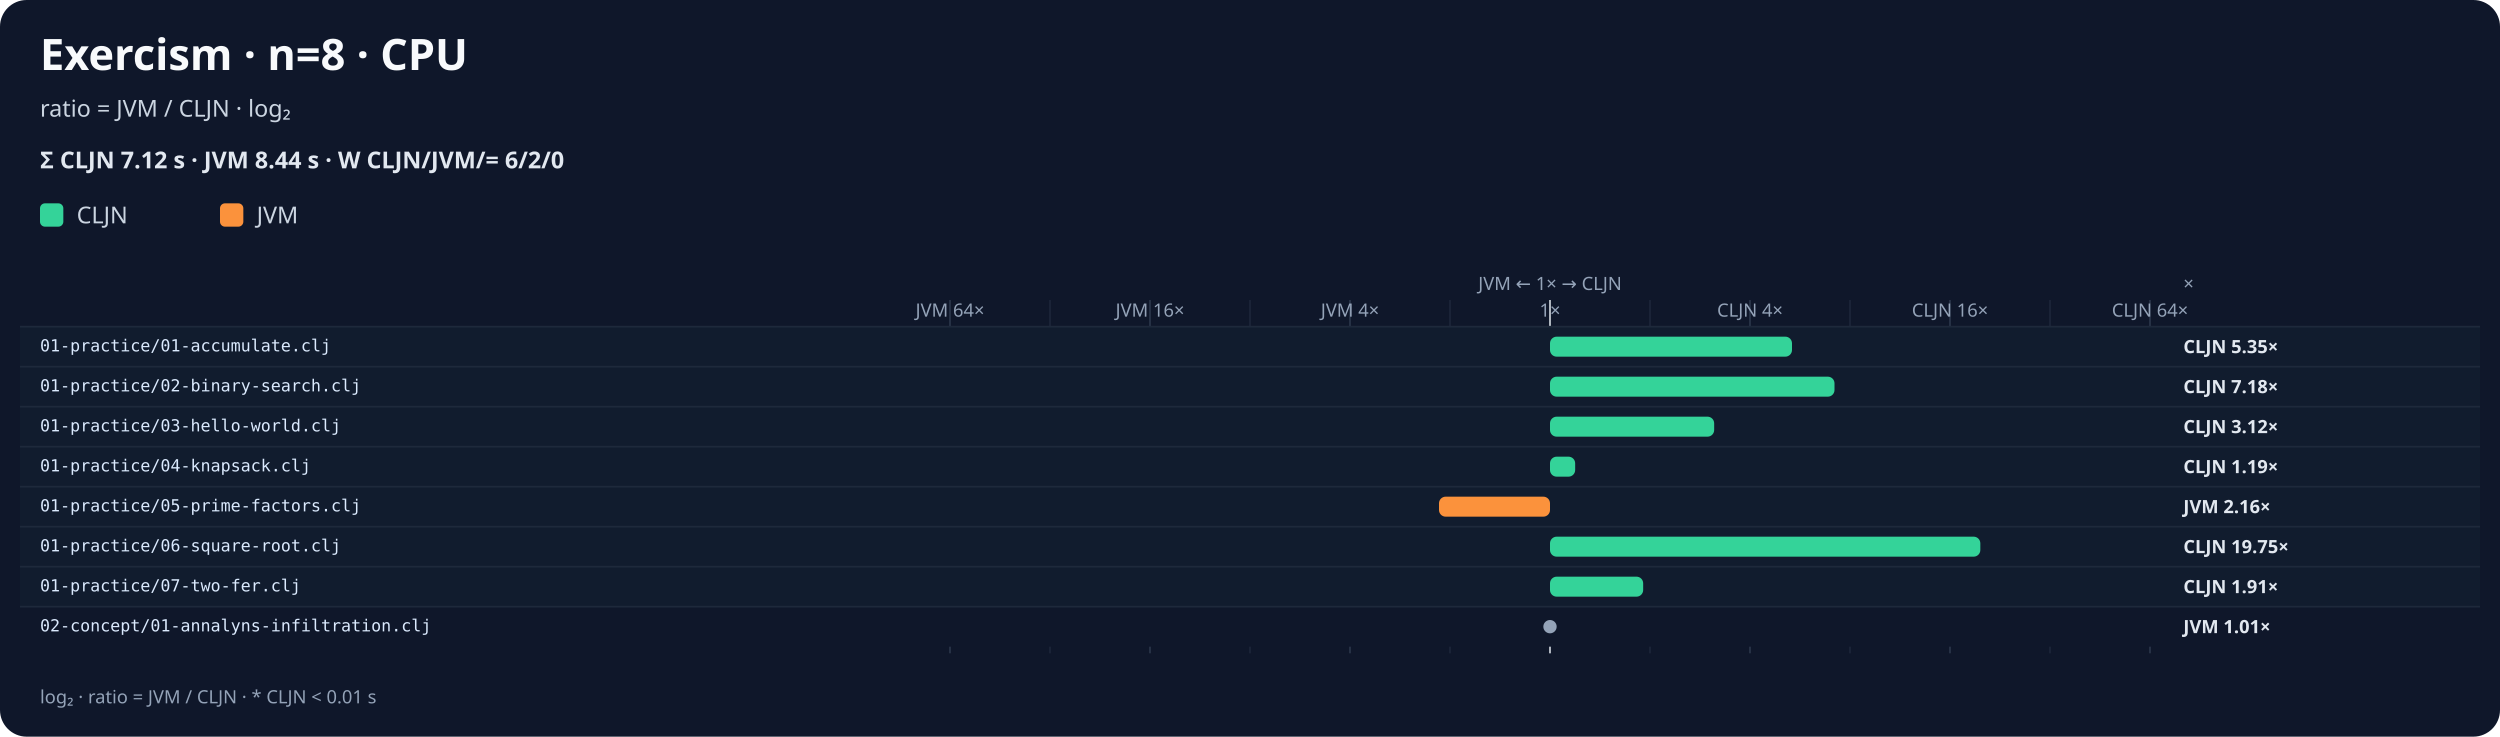
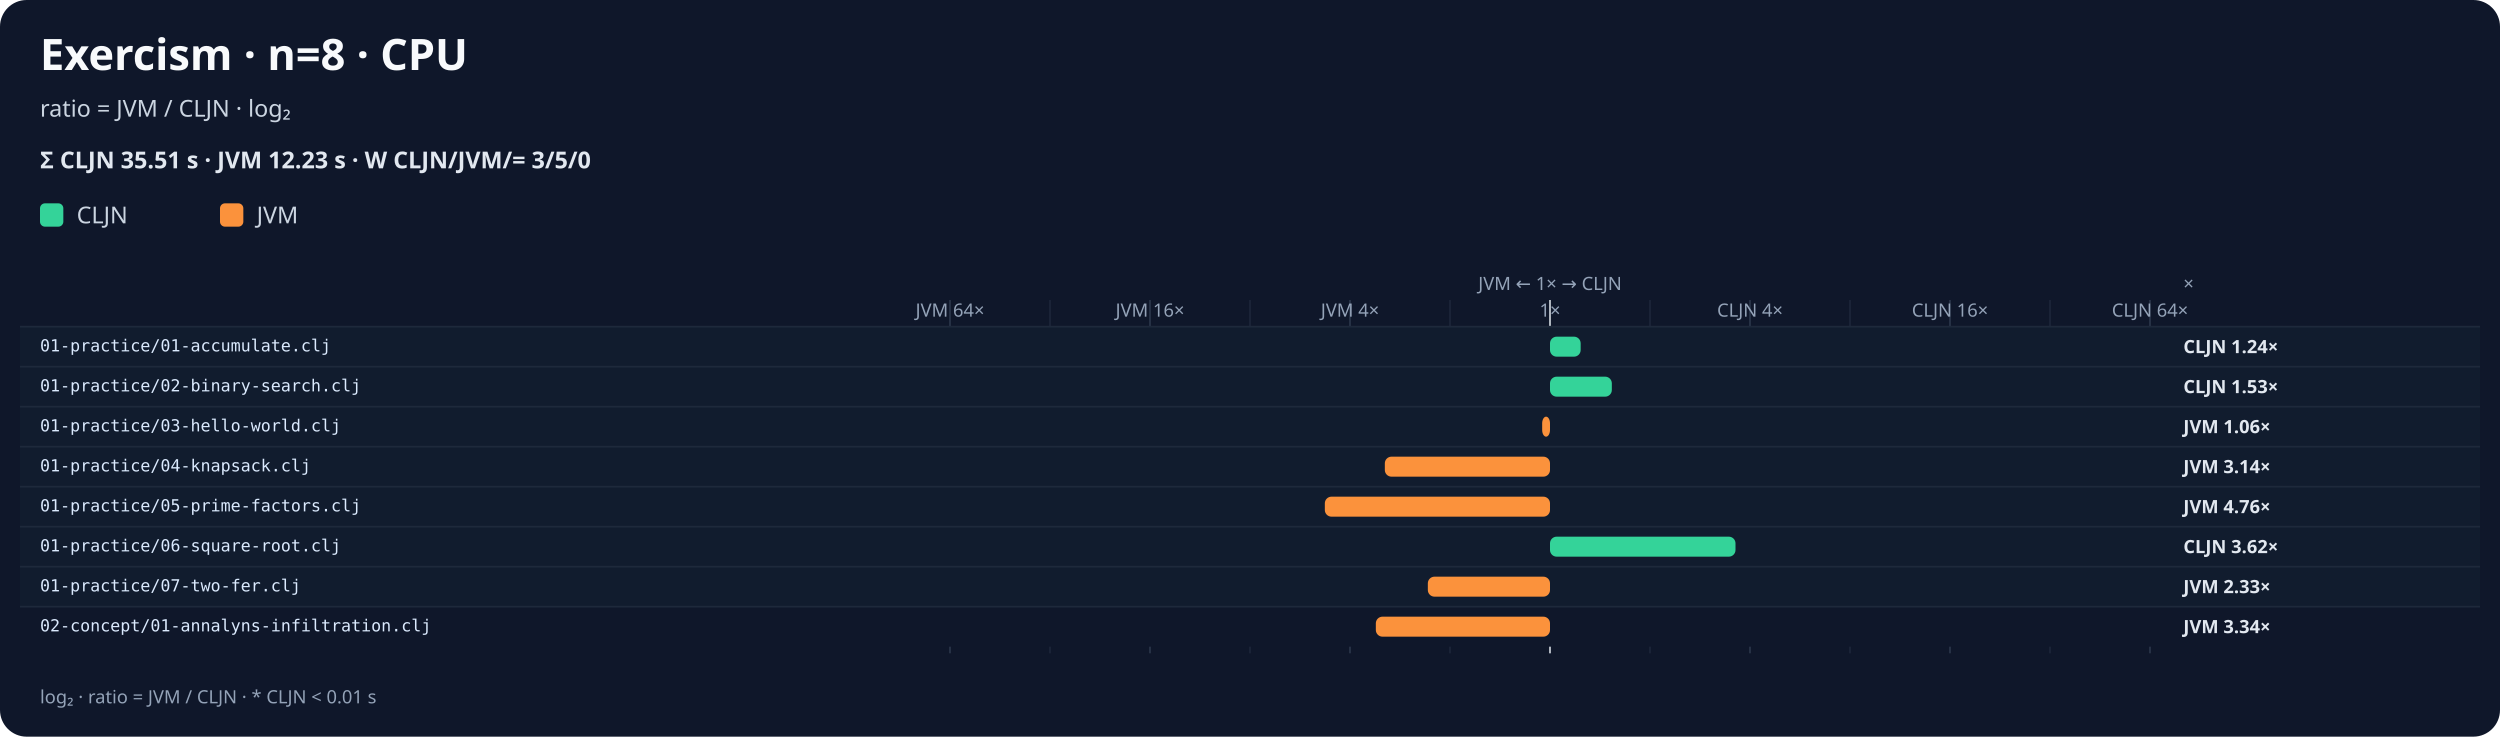
<svg xmlns="http://www.w3.org/2000/svg" width="1500" height="442" viewBox="0 0 1500 442" role="img" aria-labelledby="chart-title chart-desc">
  <style>
.title { fill: #f8fafc; font: 700 26px system-ui, sans-serif; }
.subtitle { fill: #cbd5e1; font: 14px system-ui, sans-serif; }
.summary { fill: #e2e8f0; font: 600 14px system-ui, sans-serif; }
.label { fill: #dbeafe; font: 10px ui-monospace, SFMono-Regular, Consolas, monospace; }
.value { fill: #e2e8f0; font: 600 11px system-ui, sans-serif; }
.axis { fill: #94a3b8; font: 11px system-ui, sans-serif; }
.footer { fill: #94a3b8; font: 11px system-ui, sans-serif; }
</style>
  <rect width="1500" height="442" rx="16" fill="#0f172a" />
  <text x="24" y="42" class="title">Exercism · n=8 · CPU</text>
  <text x="24" y="70" class="subtitle">ratio = JVM / CLJN · log₂</text>
-   <text x="24" y="101" class="summary">Σ CLJN 7.12 s · JVM 8.44 s · W CLJN/JVM/= 6/2/0</text>
+   <text x="24" y="101" class="summary">Σ CLJN 35.51 s · JVM 12.23 s · W CLJN/JVM/= 3/5/0</text>
  <rect x="24" y="122" width="14" height="14" rx="3" fill="#34d399" />
  <text x="46" y="134" class="subtitle">CLJN</text>
  <rect x="132" y="122" width="14" height="14" rx="3" fill="#fb923c" />
  <text x="154" y="134" class="subtitle">JVM</text>
  <text x="930" y="174" class="axis" text-anchor="middle">JVM ← 1× → CLJN</text>
  <text x="1310" y="174" class="axis">×</text>
  <line x1="570.0" y1="180" x2="570.0" y2="392" stroke="#334155" opacity="0.75" />
  <text x="570.0" y="190" class="axis" text-anchor="middle">JVM 64×</text>
  <line x1="630.0" y1="180" x2="630.0" y2="392" stroke="#334155" opacity="0.35" />
  <line x1="690.0" y1="180" x2="690.0" y2="392" stroke="#334155" opacity="0.75" />
  <text x="690.0" y="190" class="axis" text-anchor="middle">JVM 16×</text>
  <line x1="750.0" y1="180" x2="750.0" y2="392" stroke="#334155" opacity="0.35" />
  <line x1="810.0" y1="180" x2="810.0" y2="392" stroke="#334155" opacity="0.75" />
  <text x="810.0" y="190" class="axis" text-anchor="middle">JVM 4×</text>
  <line x1="870.0" y1="180" x2="870.0" y2="392" stroke="#334155" opacity="0.35" />
  <line x1="930.0" y1="180" x2="930.0" y2="392" stroke="#e2e8f0" opacity="0.90" />
  <text x="930.0" y="190" class="axis" text-anchor="middle">1×</text>
  <line x1="990.0" y1="180" x2="990.0" y2="392" stroke="#334155" opacity="0.35" />
  <line x1="1050.0" y1="180" x2="1050.0" y2="392" stroke="#334155" opacity="0.75" />
  <text x="1050.0" y="190" class="axis" text-anchor="middle">CLJN 4×</text>
  <line x1="1110.0" y1="180" x2="1110.0" y2="392" stroke="#334155" opacity="0.35" />
  <line x1="1170.0" y1="180" x2="1170.0" y2="392" stroke="#334155" opacity="0.75" />
  <text x="1170.0" y="190" class="axis" text-anchor="middle">CLJN 16×</text>
  <line x1="1230.0" y1="180" x2="1230.0" y2="392" stroke="#334155" opacity="0.35" />
  <line x1="1290.0" y1="180" x2="1290.0" y2="392" stroke="#334155" opacity="0.75" />
  <text x="1290.0" y="190" class="axis" text-anchor="middle">CLJN 64×</text>
  <rect x="12" y="196" width="1476" height="24" fill="#111c2e" />
  <line x1="12" y1="196" x2="1488" y2="196" stroke="#1e293b" />
  <text x="24" y="208.0" class="label" dominant-baseline="middle">01-practice/01-accumulate.clj</text>
-   <rect x="930.0" y="202.0" width="145.2" height="12" rx="4" fill="#34d399" />
-   <text x="1310" y="208.0" class="value" dominant-baseline="middle">CLJN 5.35×</text>
+   <rect x="930.0" y="202.0" width="18.4" height="12" rx="4" fill="#34d399" />
+   <text x="1310" y="208.0" class="value" dominant-baseline="middle">CLJN 1.24×</text>
  <rect x="12" y="220" width="1476" height="24" fill="#111c2e" />
  <line x1="12" y1="220" x2="1488" y2="220" stroke="#1e293b" />
  <text x="24" y="232.0" class="label" dominant-baseline="middle">01-practice/02-binary-search.clj</text>
-   <rect x="930.0" y="226.0" width="170.7" height="12" rx="4" fill="#34d399" />
-   <text x="1310" y="232.0" class="value" dominant-baseline="middle">CLJN 7.18×</text>
+   <rect x="930.0" y="226.0" width="37.1" height="12" rx="4" fill="#34d399" />
+   <text x="1310" y="232.0" class="value" dominant-baseline="middle">CLJN 1.53×</text>
  <rect x="12" y="244" width="1476" height="24" fill="#111c2e" />
  <line x1="12" y1="244" x2="1488" y2="244" stroke="#1e293b" />
  <text x="24" y="256.0" class="label" dominant-baseline="middle">01-practice/03-hello-world.clj</text>
-   <rect x="930.0" y="250.0" width="98.5" height="12" rx="4" fill="#34d399" />
-   <text x="1310" y="256.0" class="value" dominant-baseline="middle">CLJN 3.12×</text>
+   <rect x="925.3" y="250.0" width="4.7" height="12" rx="4" fill="#fb923c" />
+   <text x="1310" y="256.0" class="value" dominant-baseline="middle">JVM 1.06×</text>
  <rect x="12" y="268" width="1476" height="24" fill="#111c2e" />
  <line x1="12" y1="268" x2="1488" y2="268" stroke="#1e293b" />
  <text x="24" y="280.0" class="label" dominant-baseline="middle">01-practice/04-knapsack.clj</text>
-   <rect x="930.0" y="274.0" width="15.1" height="12" rx="4" fill="#34d399" />
-   <text x="1310" y="280.0" class="value" dominant-baseline="middle">CLJN 1.19×</text>
+   <rect x="830.9" y="274.0" width="99.1" height="12" rx="4" fill="#fb923c" />
+   <text x="1310" y="280.0" class="value" dominant-baseline="middle">JVM 3.14×</text>
  <rect x="12" y="292" width="1476" height="24" fill="#111c2e" />
  <line x1="12" y1="292" x2="1488" y2="292" stroke="#1e293b" />
  <text x="24" y="304.0" class="label" dominant-baseline="middle">01-practice/05-prime-factors.clj</text>
-   <rect x="863.4" y="298.0" width="66.6" height="12" rx="4" fill="#fb923c" />
-   <text x="1310" y="304.0" class="value" dominant-baseline="middle">JVM 2.16×</text>
+   <rect x="794.9" y="298.0" width="135.1" height="12" rx="4" fill="#fb923c" />
+   <text x="1310" y="304.0" class="value" dominant-baseline="middle">JVM 4.76×</text>
  <rect x="12" y="316" width="1476" height="24" fill="#111c2e" />
  <line x1="12" y1="316" x2="1488" y2="316" stroke="#1e293b" />
  <text x="24" y="328.0" class="label" dominant-baseline="middle">01-practice/06-square-root.clj</text>
-   <rect x="930.0" y="322.0" width="258.2" height="12" rx="4" fill="#34d399" />
-   <text x="1310" y="328.0" class="value" dominant-baseline="middle">CLJN 19.75×</text>
+   <rect x="930.0" y="322.0" width="111.3" height="12" rx="4" fill="#34d399" />
+   <text x="1310" y="328.0" class="value" dominant-baseline="middle">CLJN 3.62×</text>
  <rect x="12" y="340" width="1476" height="24" fill="#111c2e" />
  <line x1="12" y1="340" x2="1488" y2="340" stroke="#1e293b" />
  <text x="24" y="352.0" class="label" dominant-baseline="middle">01-practice/07-two-fer.clj</text>
-   <rect x="930.0" y="346.0" width="55.9" height="12" rx="4" fill="#34d399" />
-   <text x="1310" y="352.0" class="value" dominant-baseline="middle">CLJN 1.91×</text>
+   <rect x="856.7" y="346.0" width="73.3" height="12" rx="4" fill="#fb923c" />
+   <text x="1310" y="352.0" class="value" dominant-baseline="middle">JVM 2.33×</text>
  <rect x="12" y="364" width="1476" height="24" fill="#0f172a" />
  <line x1="12" y1="364" x2="1488" y2="364" stroke="#1e293b" />
  <text x="24" y="376.0" class="label" dominant-baseline="middle">02-concept/01-annalyns-infiltration.clj</text>
-   <circle cx="930.0" cy="376.0" r="4" fill="#94a3b8" />
-   <text x="1310" y="376.0" class="value" dominant-baseline="middle">JVM 1.01×</text>
+   <rect x="825.5" y="370.0" width="104.5" height="12" rx="4" fill="#fb923c" />
+   <text x="1310" y="376.0" class="value" dominant-baseline="middle">JVM 3.34×</text>
  <text x="24" y="422" class="footer">log₂ · ratio = JVM / CLJN · * CLJN &lt; 0.01 s</text>
</svg>
